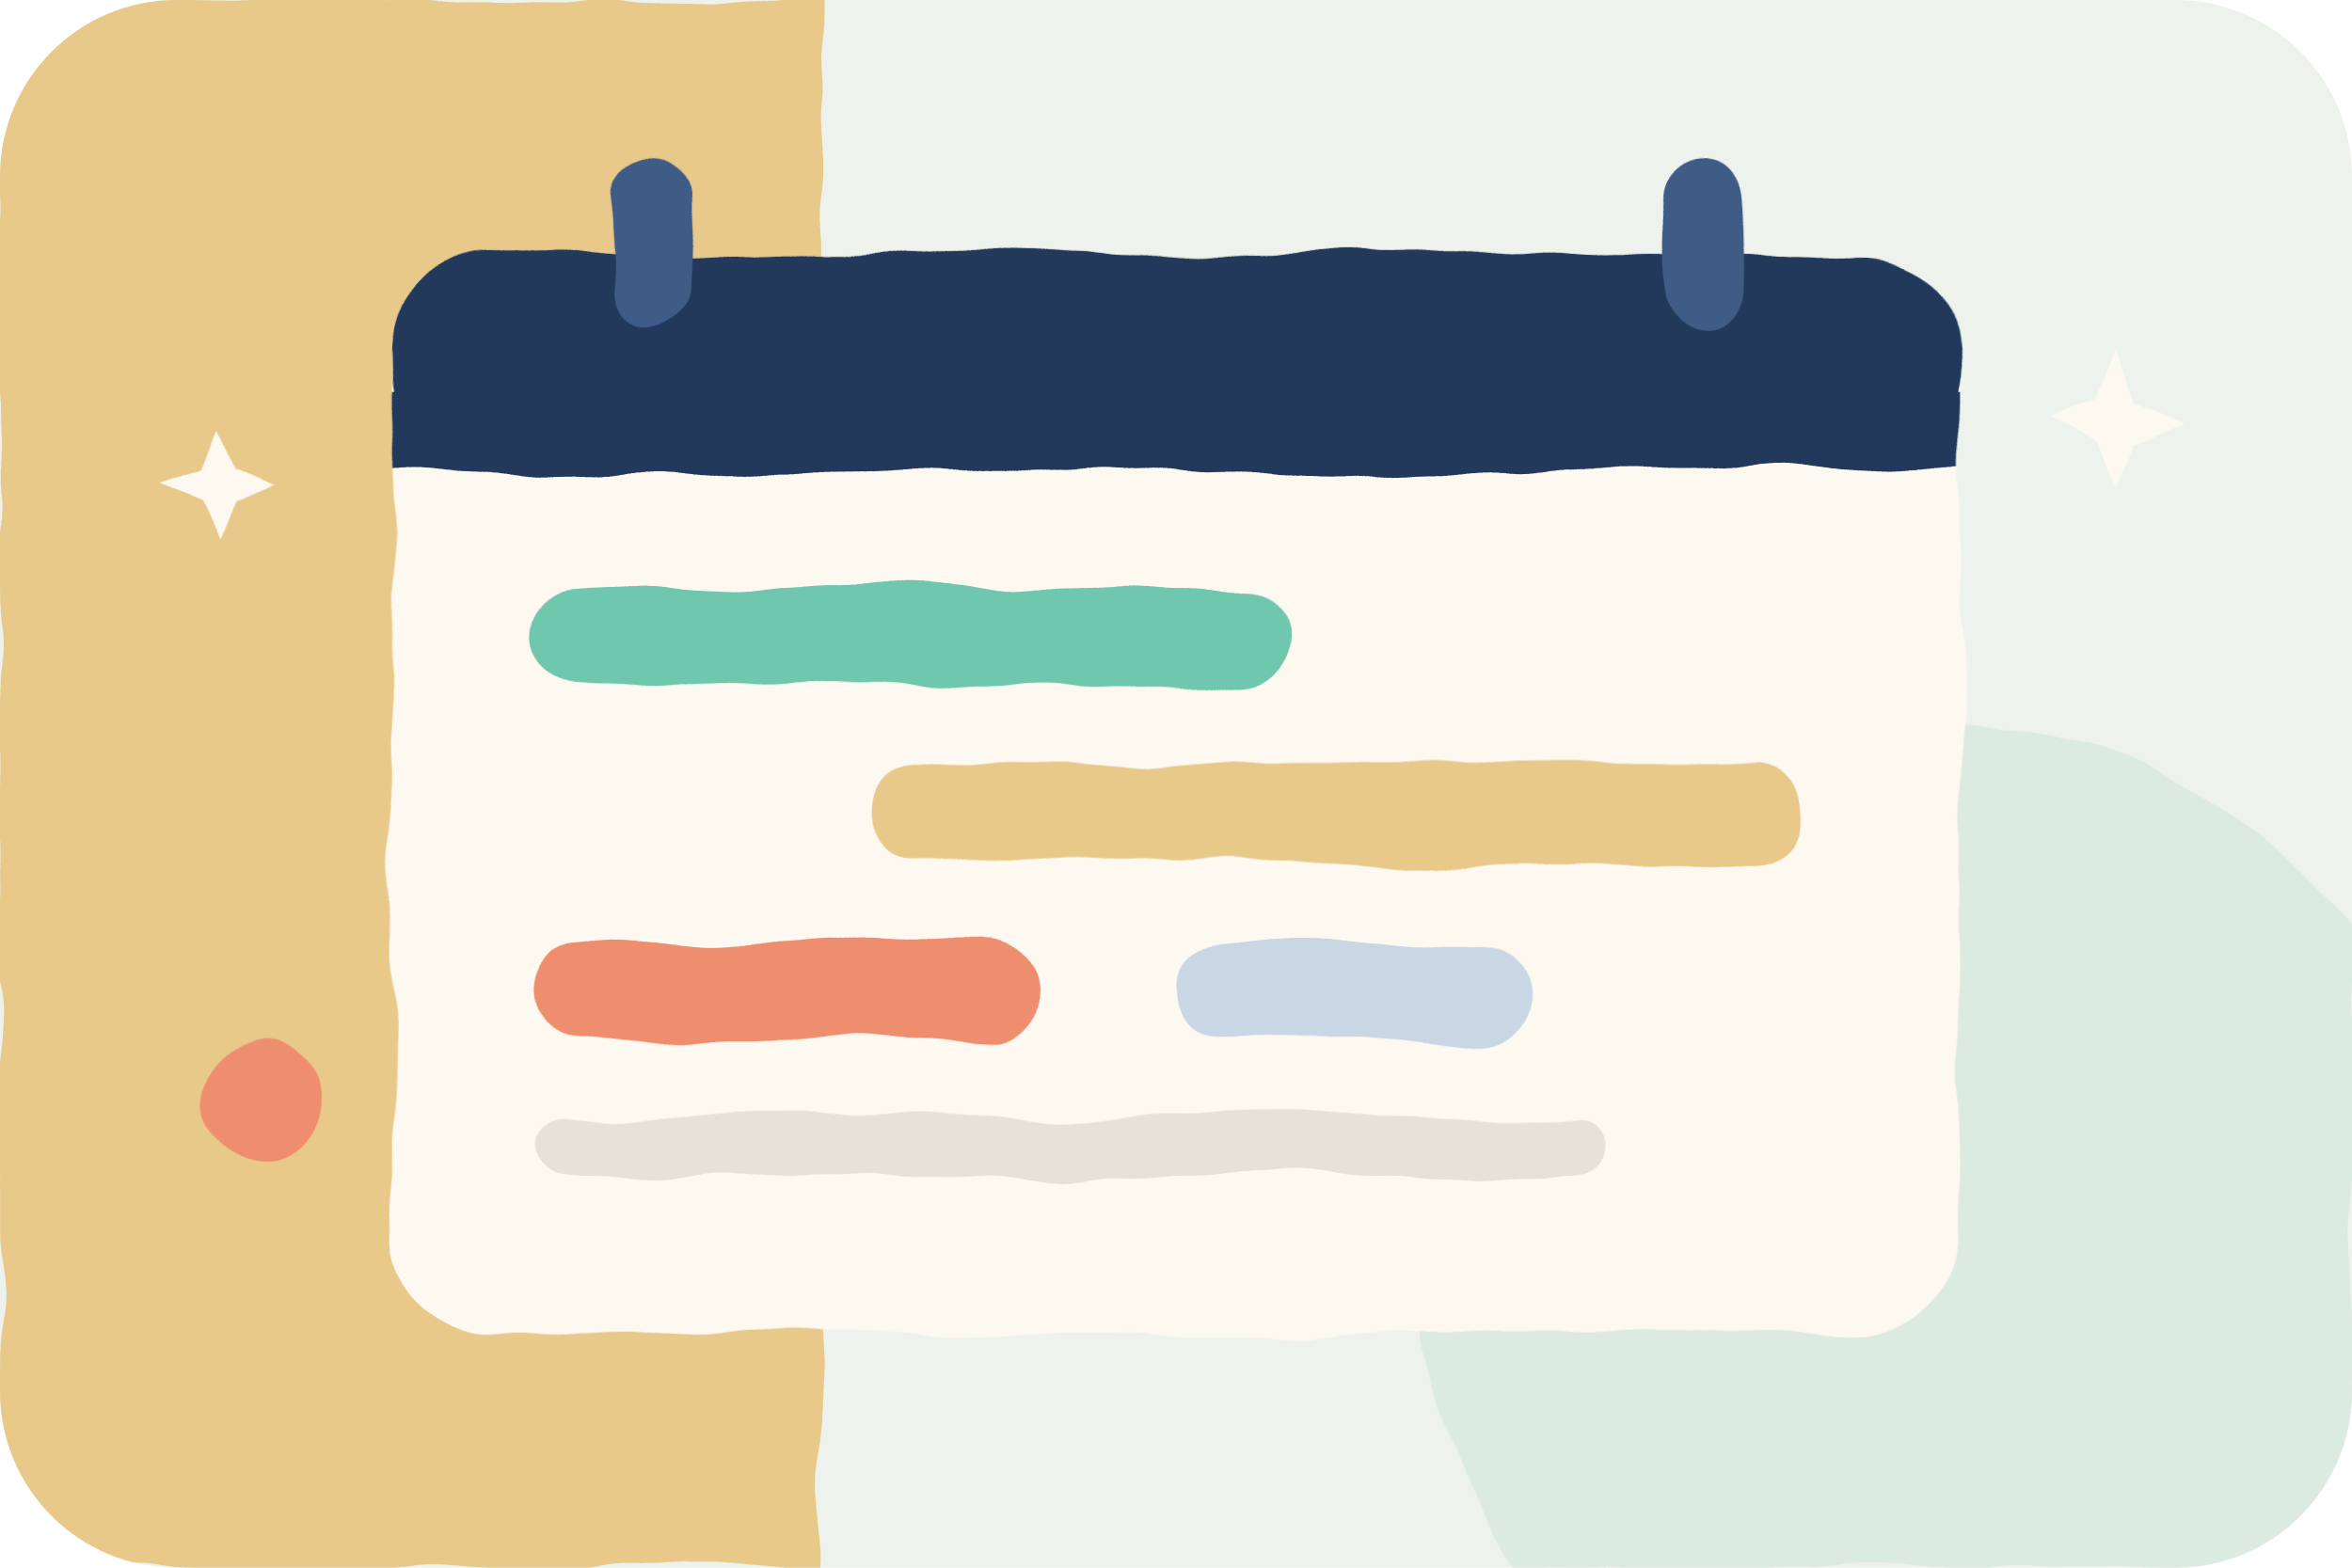
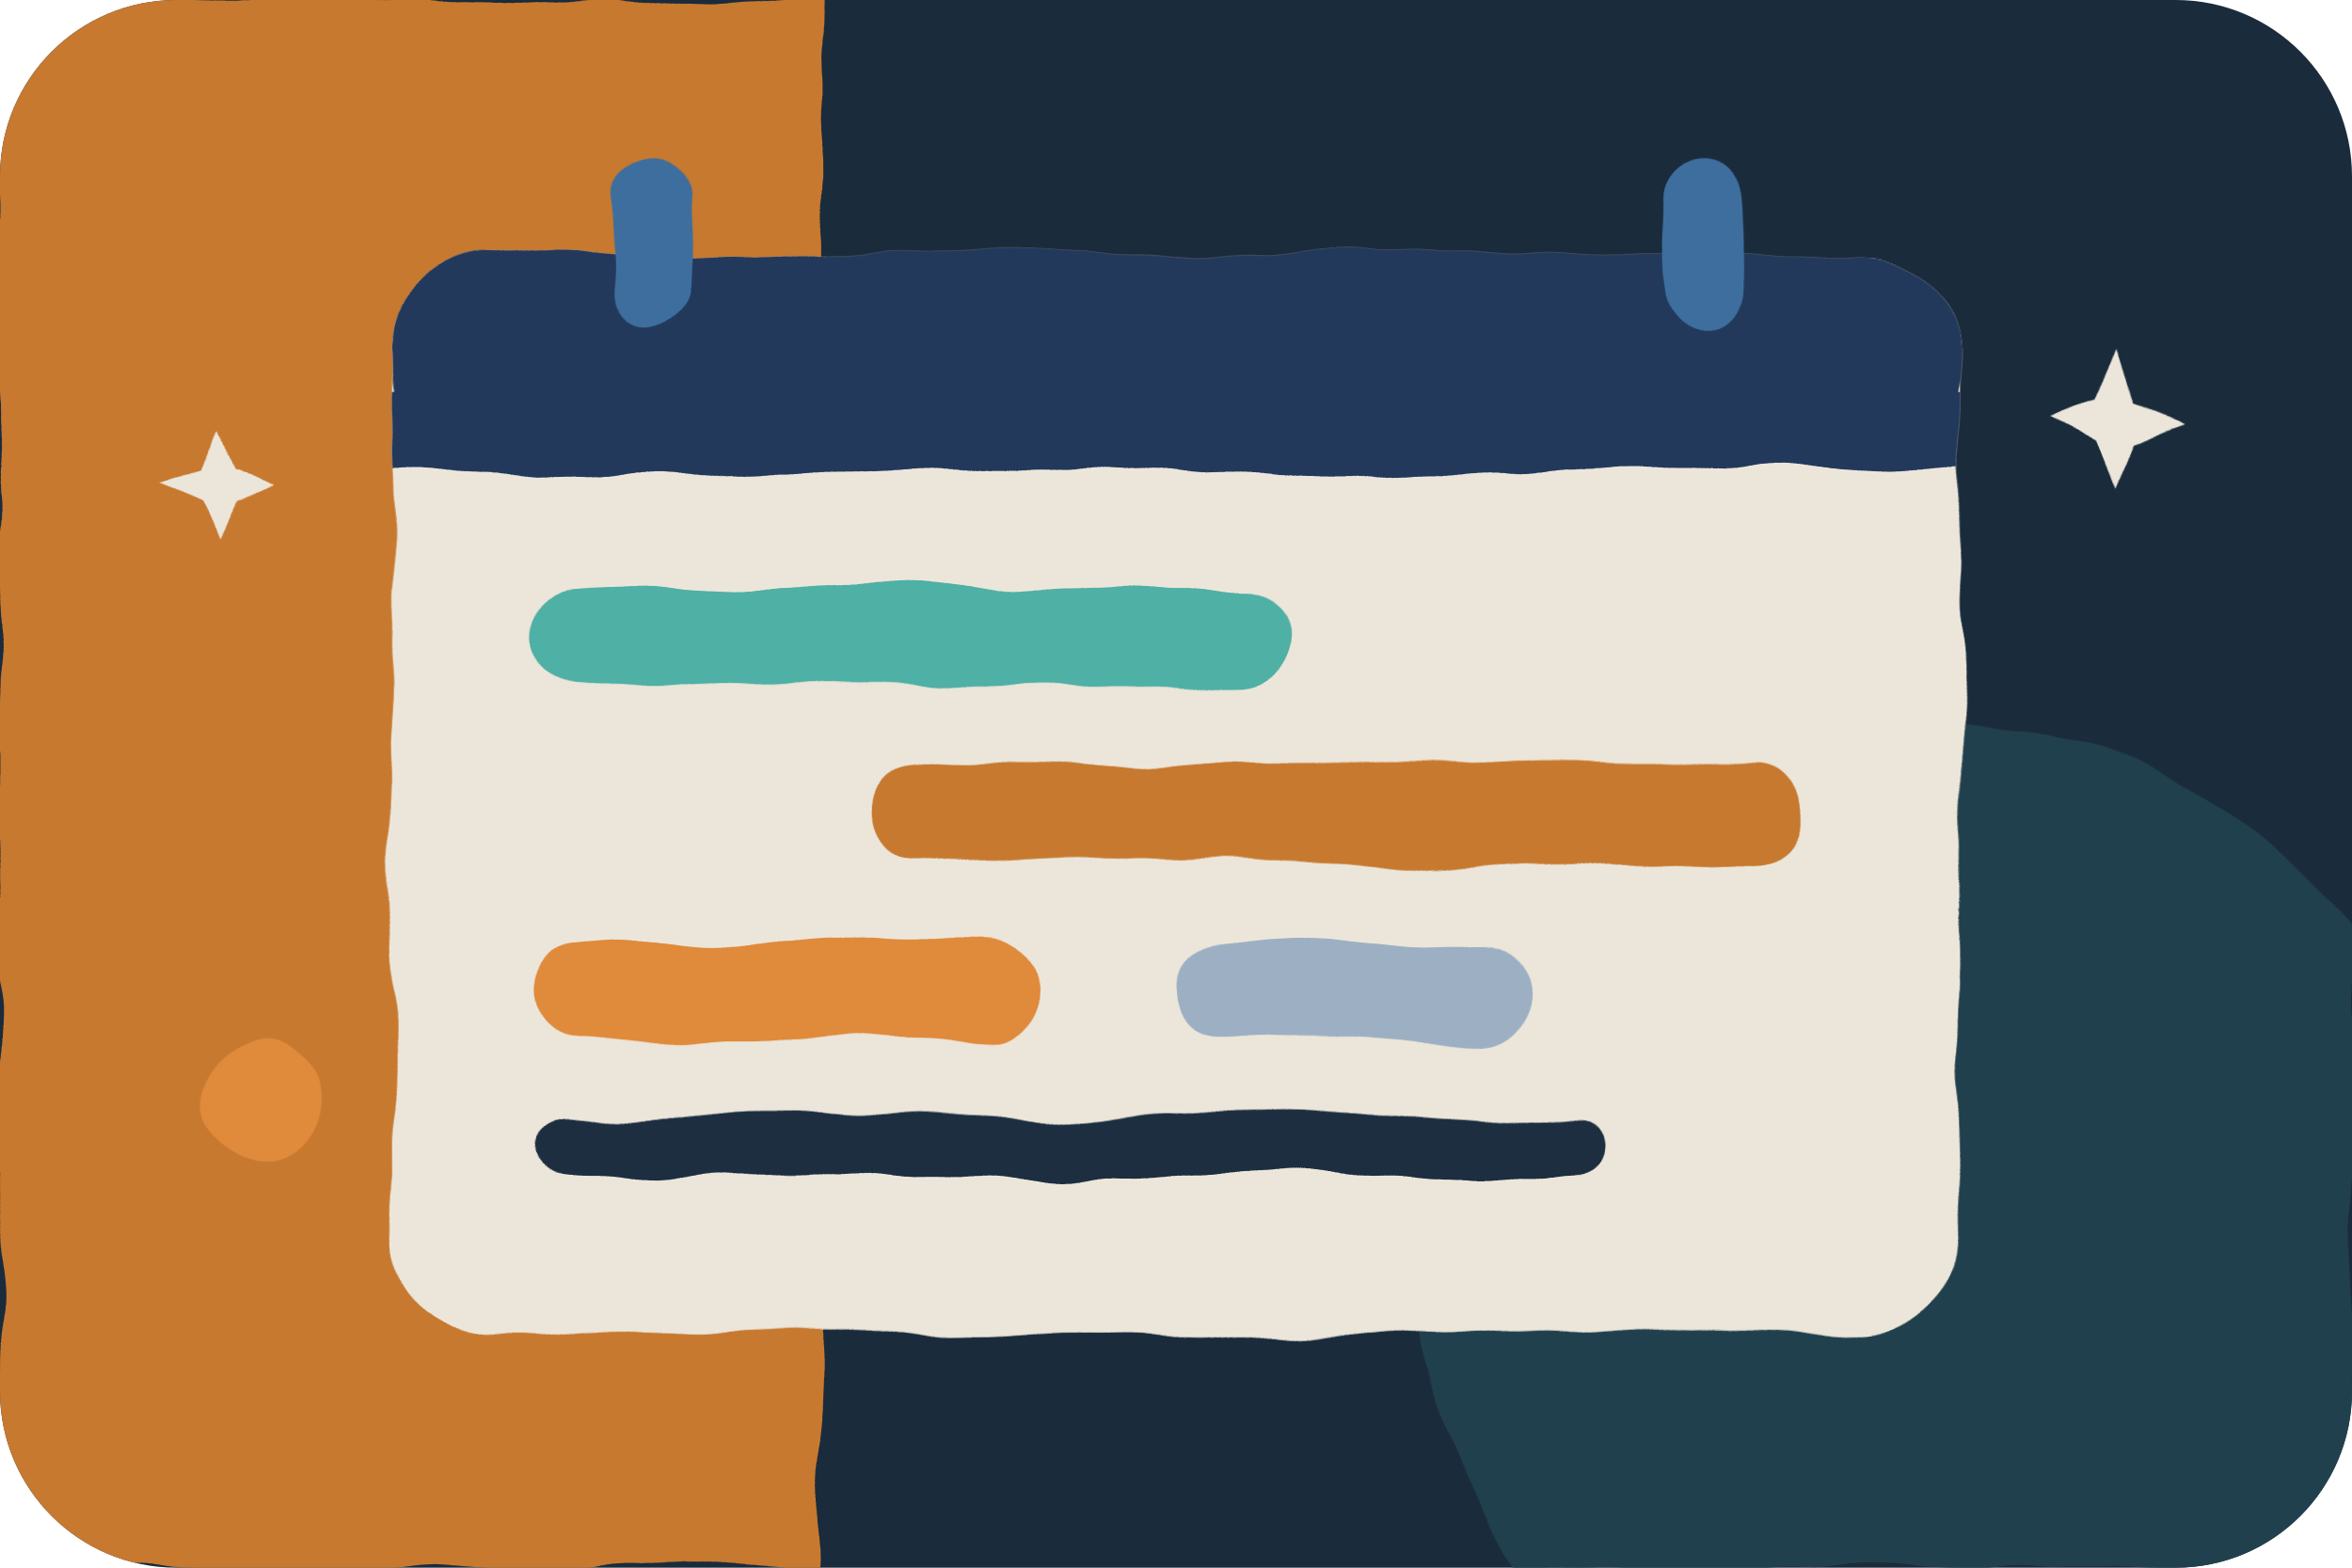
<svg xmlns="http://www.w3.org/2000/svg" viewBox="0 0 240 160" width="240" height="160" role="img" aria-hidden="true" focusable="false">
  <defs>
    <filter id="tlRough" x="-12%" y="-12%" width="124%" height="124%">
      <feTurbulence type="fractalNoise" baseFrequency="0.05" numOctaves="3" seed="17" result="noise" />
      <feDisplacementMap in="SourceGraphic" in2="noise" scale="3" xChannelSelector="R" yChannelSelector="G" />
    </filter>
    <clipPath id="tlClip">
      <rect x="0" y="0" width="240" height="160" rx="18" />
    </clipPath>
  </defs>
  <g clip-path="url(#tlClip)">
-     <rect width="240" height="160" fill="#EDF3EC" />
+     <rect width="240" height="160" fill="#1A2B3C" />
    <g filter="url(#tlRough)">
-       <path d="M-6 -6H84V166H-6Z" fill="#E8C98A" />
-       <circle cx="198" cy="128" r="54" fill="#DCEBE0" />
+       <path d="M-6 -6H84V166H-6Z" fill="#C7792F" />
+       <circle cx="198" cy="128" r="54" fill="#21404D" />
      <g>
-         <rect x="40" y="26" width="160" height="110" rx="10" fill="#FDF8F0" />
+         <rect x="40" y="26" width="160" height="110" rx="10" fill="#ECE6DA" />
        <rect x="40" y="26" width="160" height="22" rx="10" fill="#22395C" />
        <rect x="40" y="40" width="160" height="8" fill="#22395C" />
-         <rect x="62" y="16" width="8" height="18" rx="4" fill="#3E5C86" />
-         <rect x="170" y="16" width="8" height="18" rx="4" fill="#3E5C86" />
-         <rect x="54" y="60" width="78" height="10" rx="5" fill="#6FC7AE" />
-         <rect x="88" y="78" width="96" height="10" rx="5" fill="#E8C98A" />
-         <rect x="54" y="96" width="52" height="10" rx="5" fill="#EE8E6E" />
-         <rect x="120" y="96" width="36" height="10" rx="5" fill="#C9D7E4" />
-         <rect x="54" y="114" width="110" height="6" rx="3" fill="#E6E2D8" />
+         <rect x="62" y="16" width="8" height="18" rx="4" fill="#3E6E9E" />
+         <rect x="170" y="16" width="8" height="18" rx="4" fill="#3E6E9E" />
+         <rect x="54" y="60" width="78" height="10" rx="5" fill="#4FB0A5" />
+         <rect x="88" y="78" width="96" height="10" rx="5" fill="#C7792F" />
+         <rect x="54" y="96" width="52" height="10" rx="5" fill="#E08A3C" />
+         <rect x="120" y="96" width="36" height="10" rx="5" fill="#9DB0C3" />
+         <rect x="54" y="114" width="110" height="6" rx="3" fill="#1C2E40" />
      </g>
-       <circle cx="26" cy="112" r="6" fill="#EE8E6E" />
-       <path d="M216 36l2 5 5 2-5 2-2 5-2-5-5-2 5-2Z" fill="#FDF8F0" />
-       <path d="M22 44l1.6 4 4 1.6-4 1.6-1.6 4-1.6-4-4-1.6 4-1.6Z" fill="#FDF8F0" />
+       <circle cx="26" cy="112" r="6" fill="#E08A3C" />
+       <path d="M216 36l2 5 5 2-5 2-2 5-2-5-5-2 5-2Z" fill="#ECE6DA" />
+       <path d="M22 44l1.6 4 4 1.6-4 1.6-1.6 4-1.6-4-4-1.6 4-1.6Z" fill="#ECE6DA" />
    </g>
  </g>
</svg>
